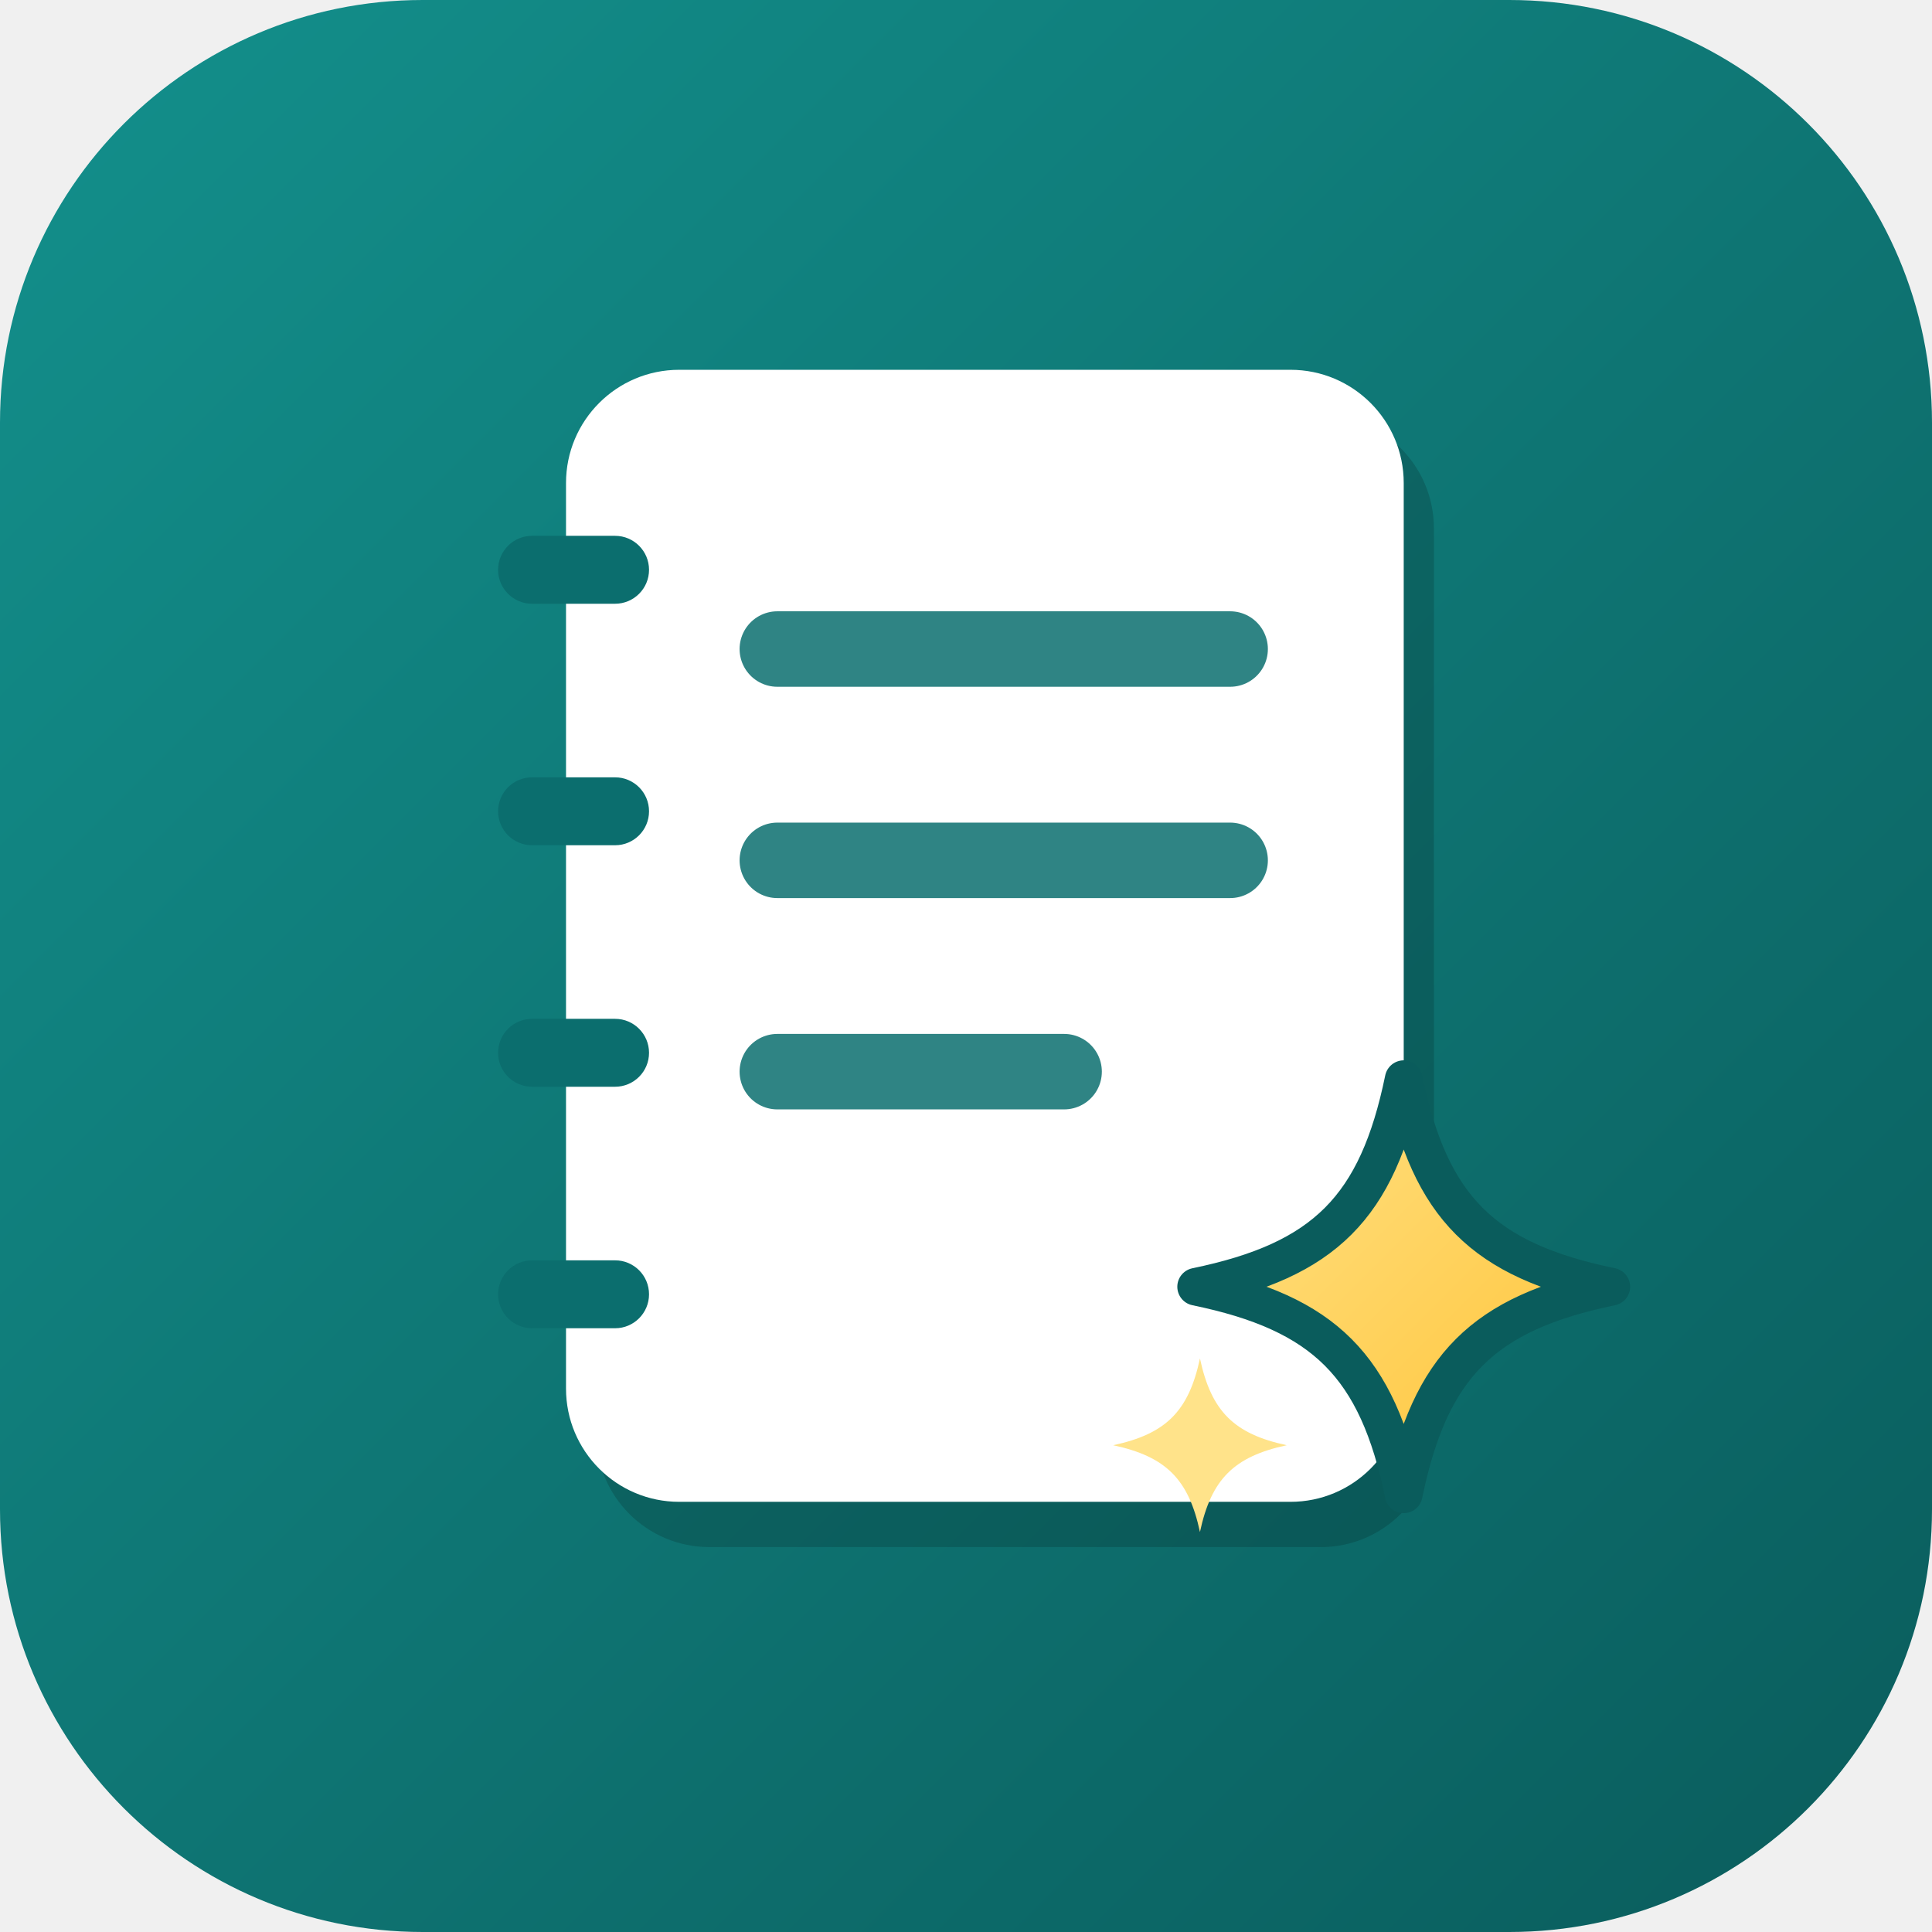
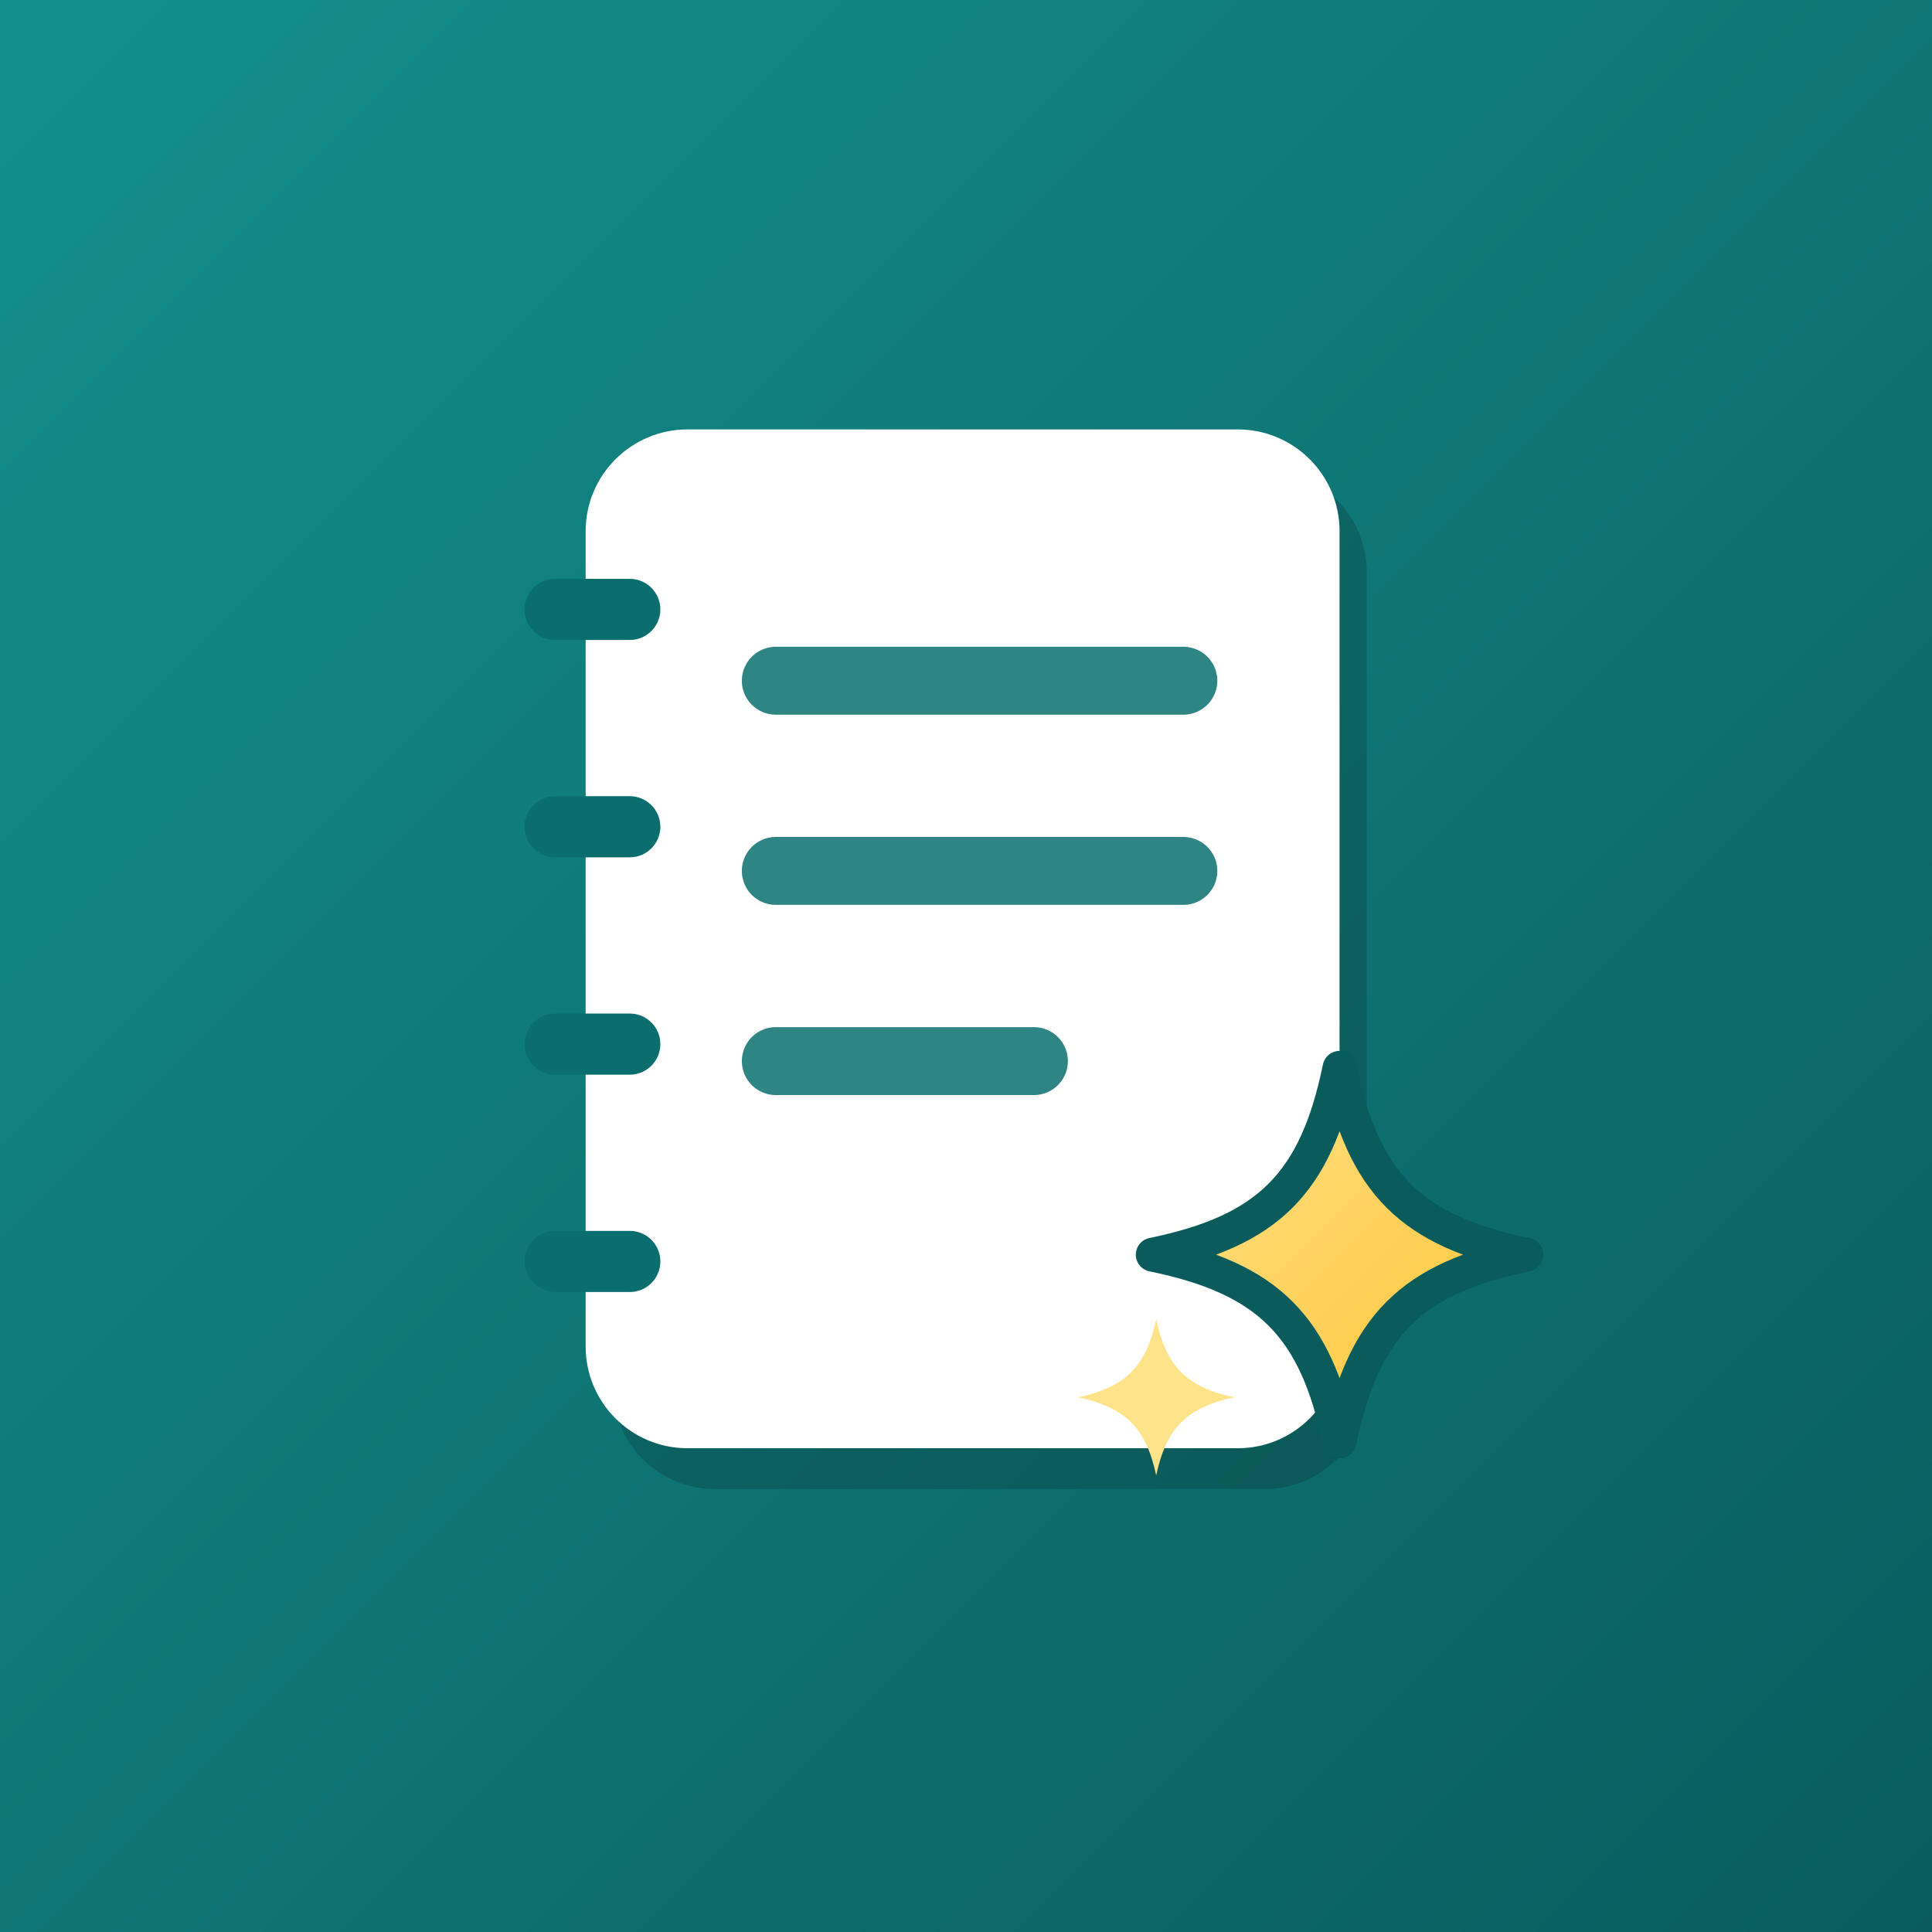
<svg xmlns="http://www.w3.org/2000/svg" viewBox="0 0 512 512">
  <defs>
    <linearGradient id="bg" x1="0" y1="0" x2="1" y2="1">
      <stop offset="0" stop-color="#13908C" />
      <stop offset="1" stop-color="#0A5C5C" />
    </linearGradient>
    <linearGradient id="star" x1="0" y1="0" x2="1" y2="1">
      <stop offset="0" stop-color="#FFE38A" />
      <stop offset="1" stop-color="#FFC233" />
    </linearGradient>
  </defs>
-   <rect width="512" height="512" rx="112" fill="url(#bg)" />
-   <g id="art">
+   <rect width="512" height="512" fill="url(#bg)" />
+   <g id="art" transform="translate(256 256) scale(.9) translate(-262 -256)">
    <rect x="150" y="98" width="222" height="300" rx="30" fill="#000" opacity=".16" transform="translate(8 12)" />
    <rect x="150" y="98" width="222" height="300" rx="30" fill="#fff" />
    <g fill="#0B6E6E">
      <rect x="132" y="142" width="40" height="18" rx="9" />
      <rect x="132" y="206" width="40" height="18" rx="9" />
      <rect x="132" y="270" width="40" height="18" rx="9" />
      <rect x="132" y="334" width="40" height="18" rx="9" />
    </g>
    <g stroke="#0B6E6E" stroke-width="20" stroke-linecap="round" opacity=".85">
      <path d="M206 172h120" />
      <path d="M206 228h120" />
      <path d="M206 284h76" />
    </g>
    <path d="M372 286c7 34 21 48 55 55-34 7-48 21-55 55-7-34-21-48-55-55 34-7 48-21 55-55z" fill="url(#star)" stroke="#0A5C5C" stroke-width="10" stroke-linejoin="round" />
    <path d="M318 360c3 14 9 20 23 23-14 3-20 9-23 23-3-14-9-20-23-23 14-3 20-9 23-23z" fill="#FFE38A" />
  </g>
</svg>
